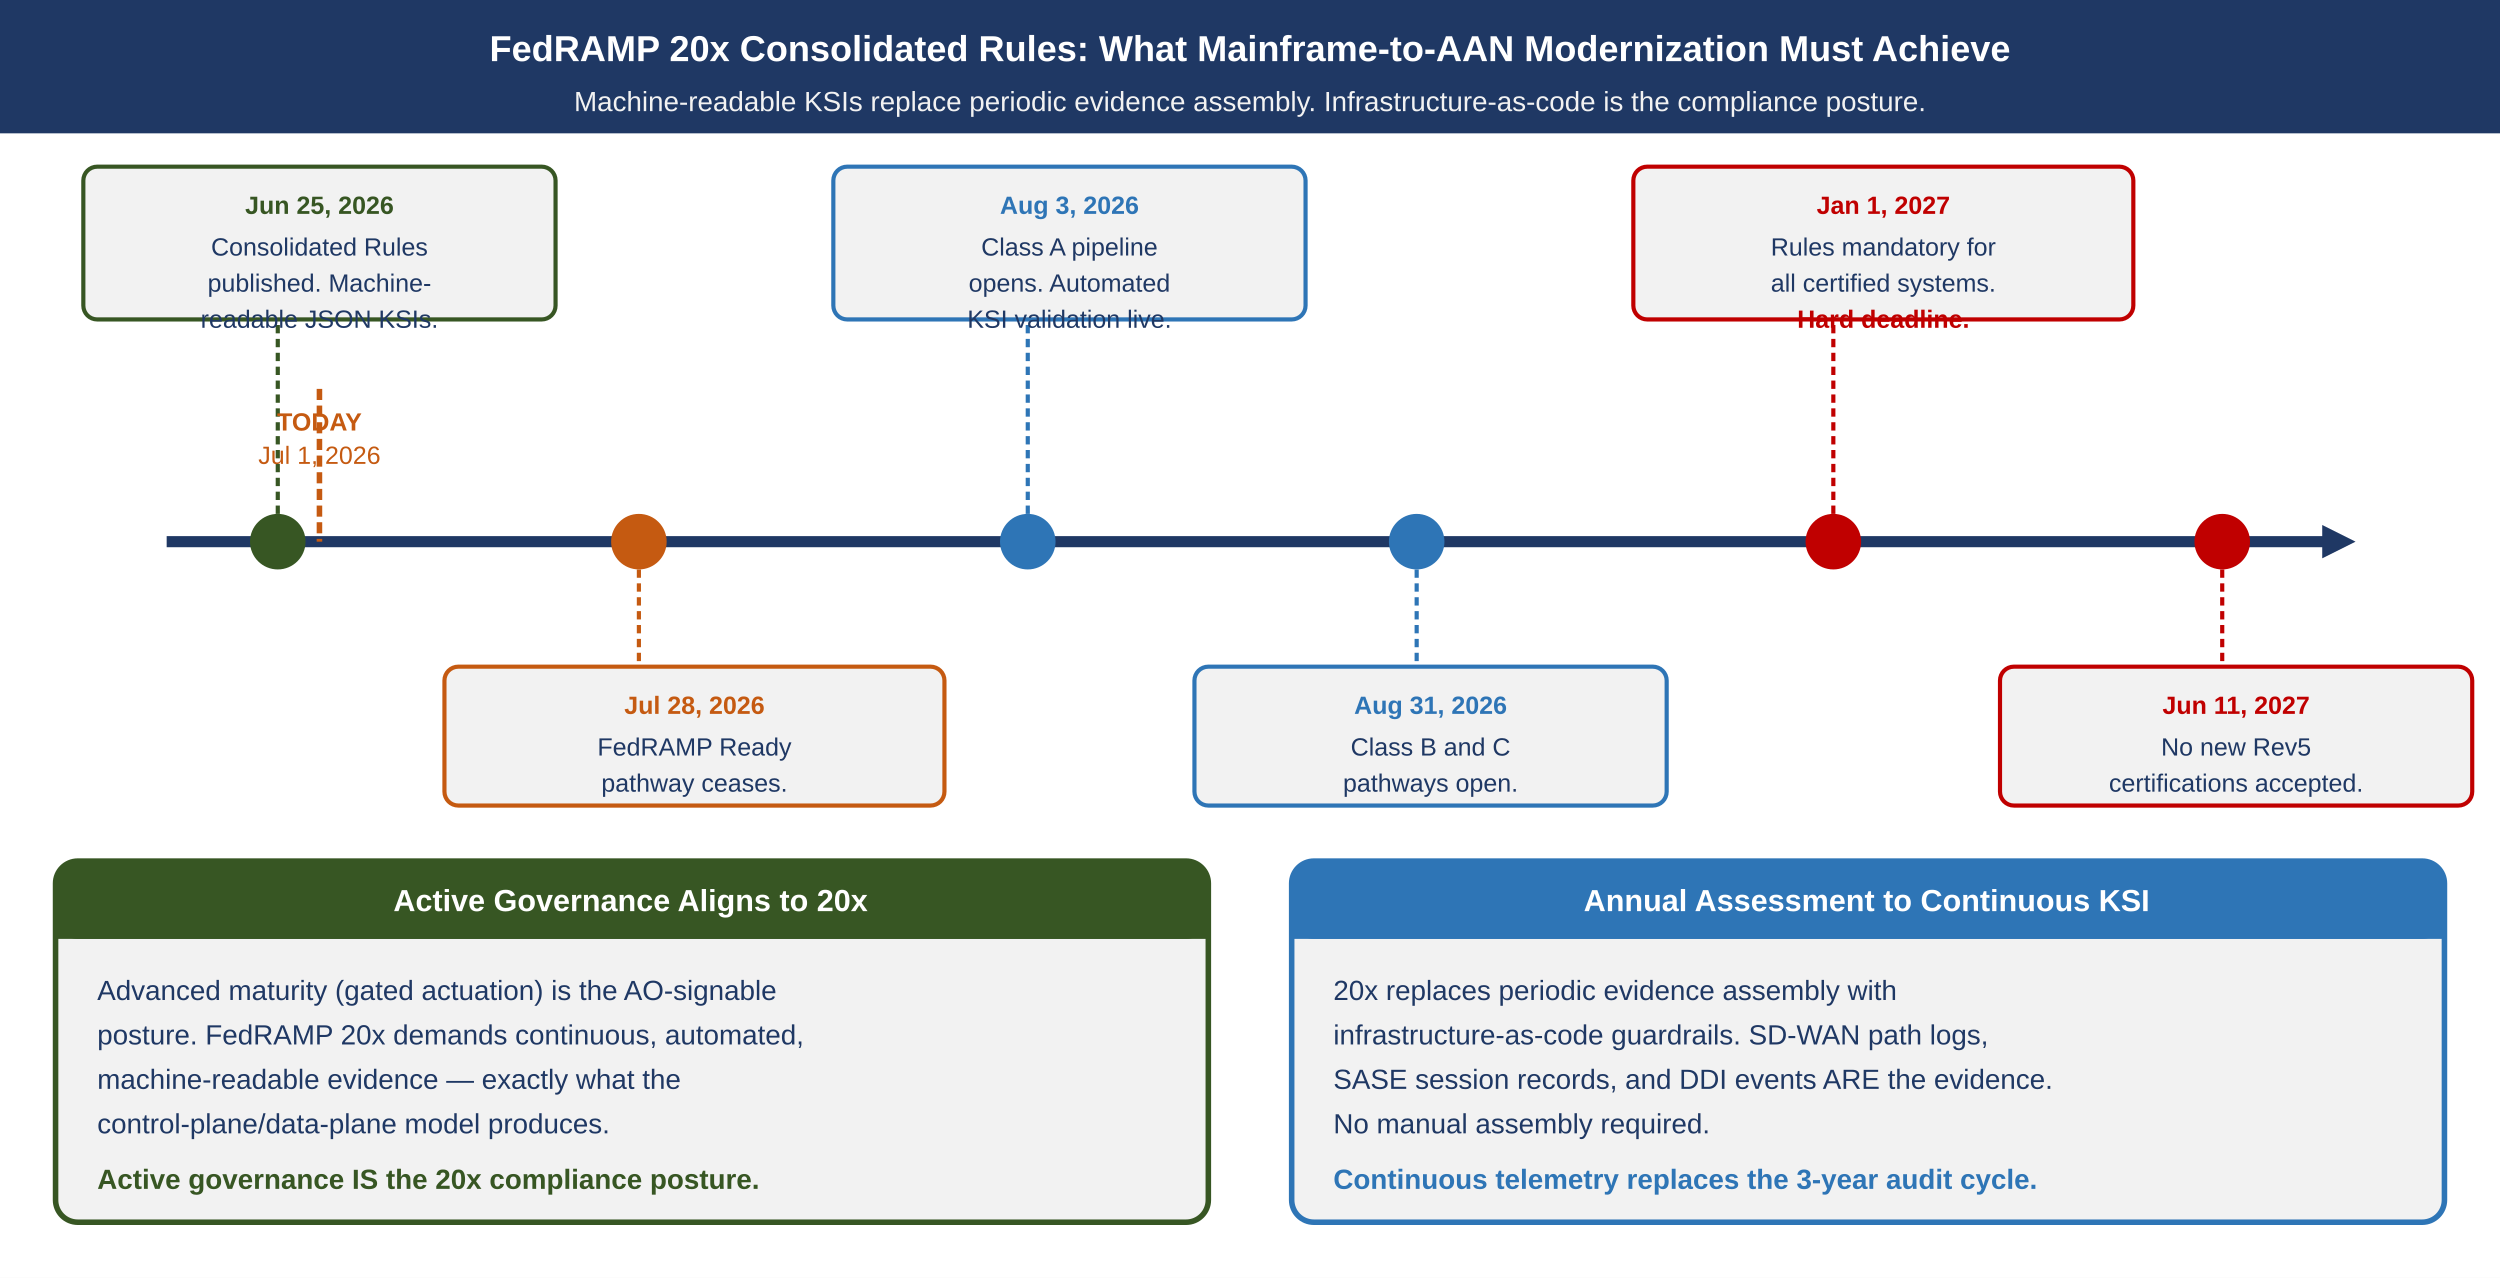
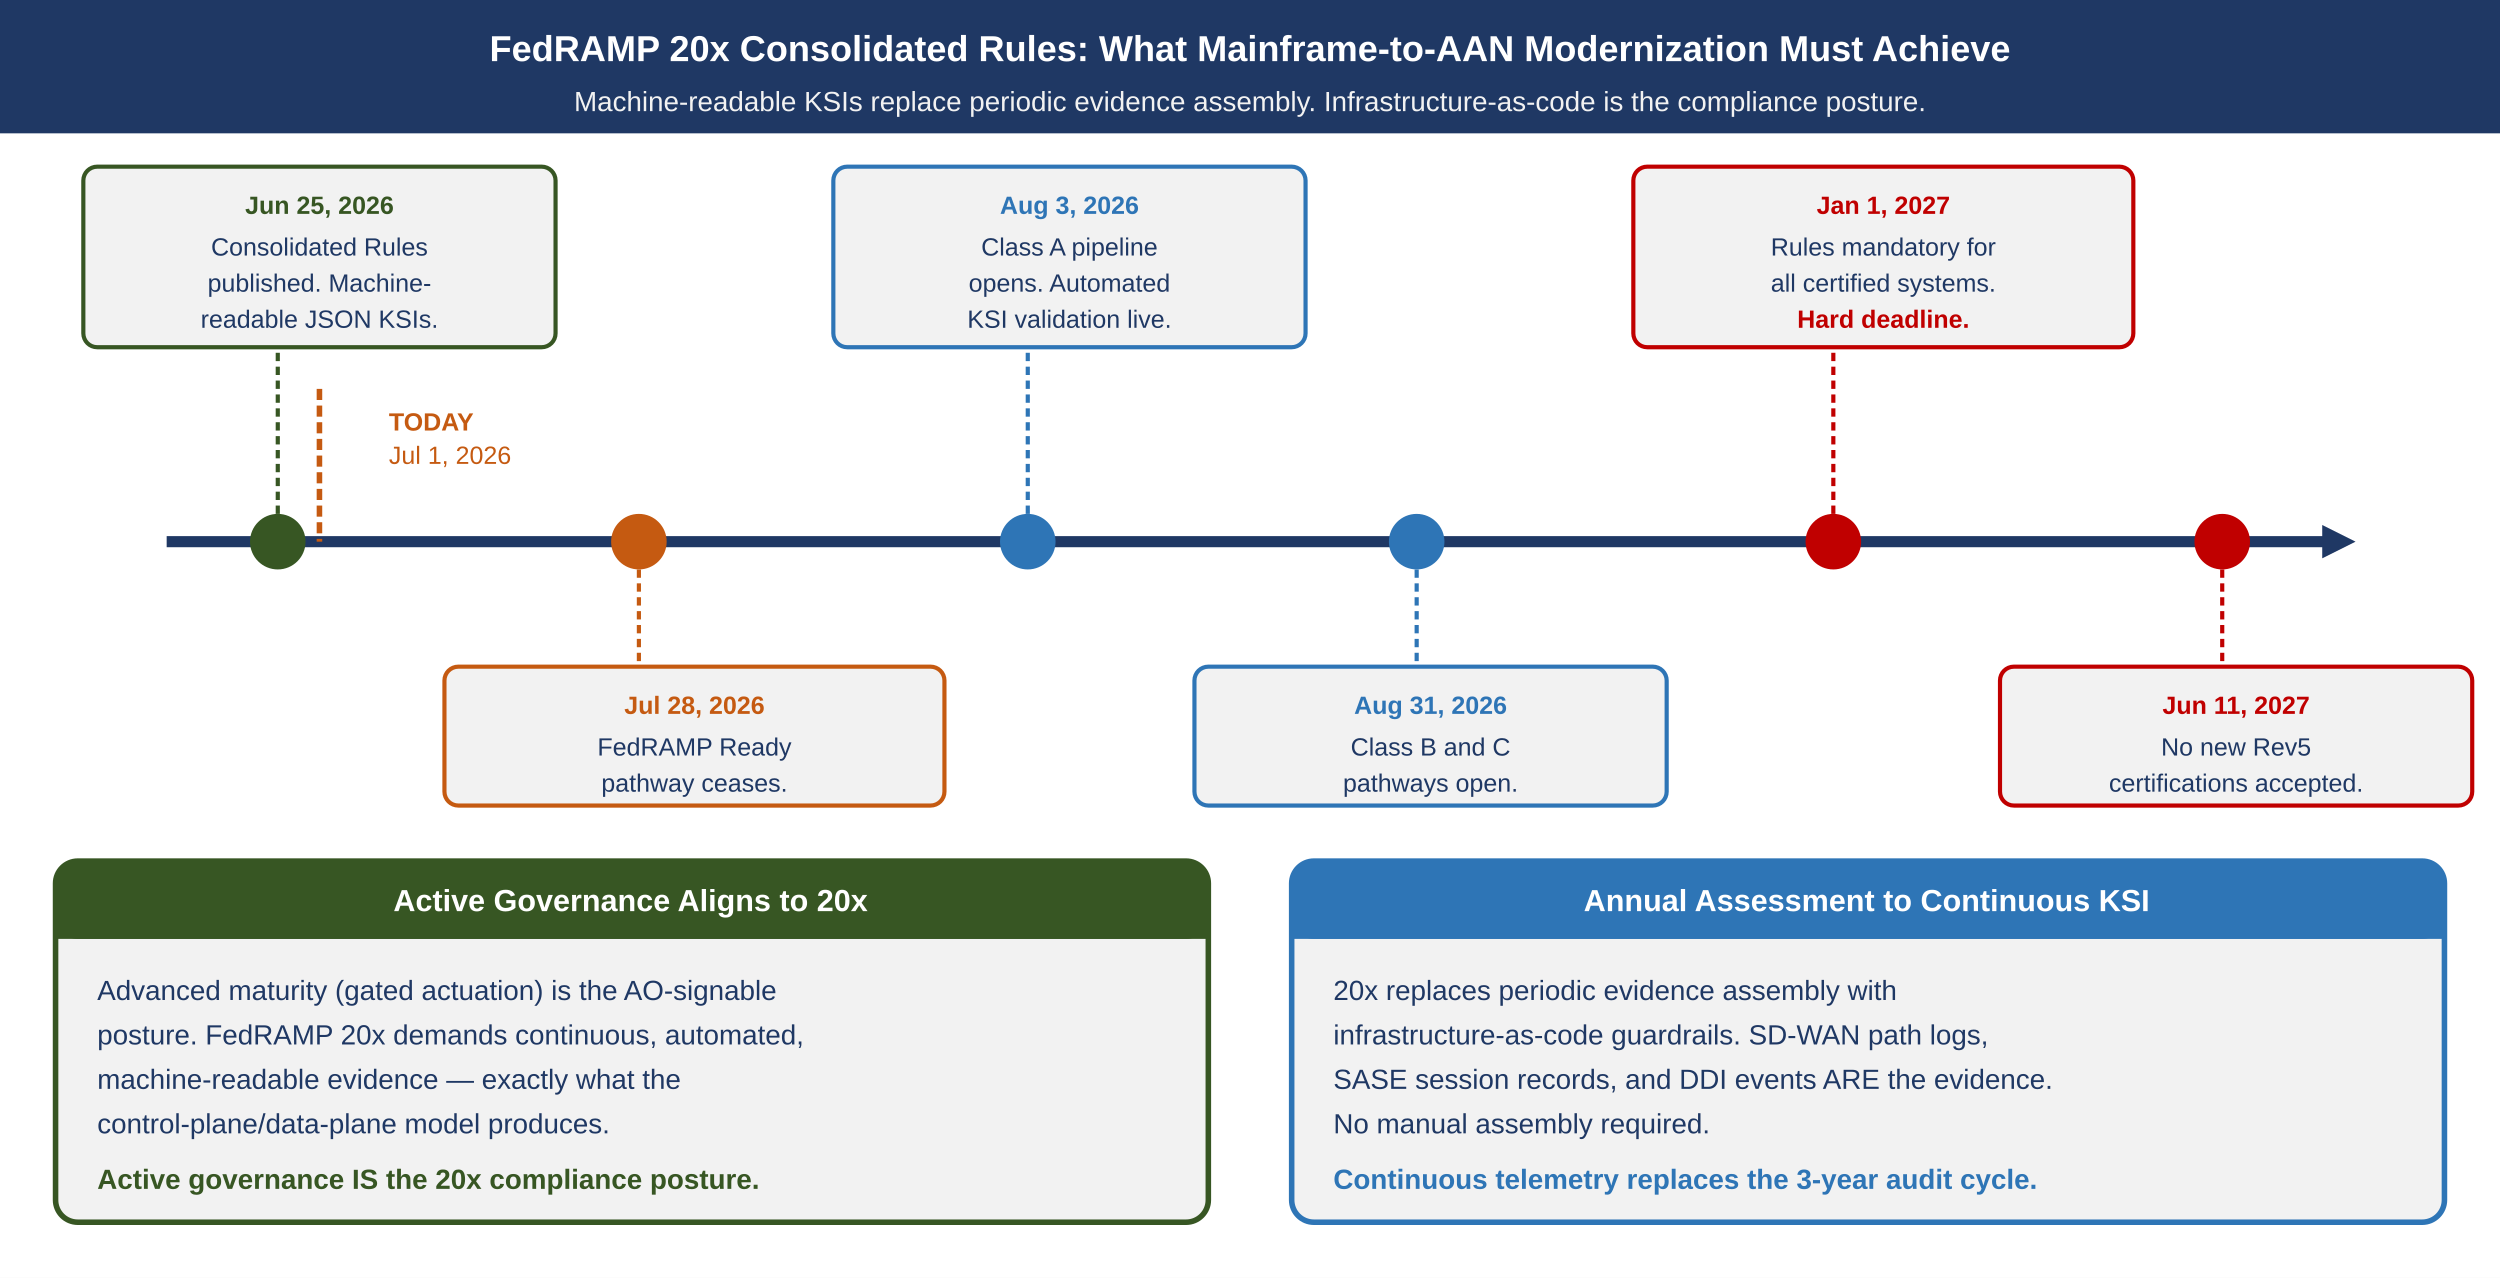
<svg xmlns="http://www.w3.org/2000/svg" width="900" height="460" viewBox="0 0 900 460" style="background:#FFFFFF;font-family:Arial,sans-serif">
  <rect width="900" height="460" fill="#FFFFFF" />
  <rect x="0" y="0" width="900" height="48" fill="#1F3864" />
  <text x="450" y="22" text-anchor="middle" fill="#FFFFFF" font-size="13" font-weight="bold">FedRAMP 20x Consolidated Rules: What Mainframe-to-AAN Modernization Must Achieve</text>
  <text x="450" y="40" text-anchor="middle" fill="#F2F2F2" font-size="10">Machine-readable KSIs replace periodic evidence assembly. Infrastructure-as-code is the compliance posture.</text>
  <line x1="60" y1="195" x2="840" y2="195" stroke="#1F3864" stroke-width="4" />
  <polygon points="836,189 848,195 836,201" fill="#1F3864" />
  <circle cx="100" cy="195" r="10" fill="#375623" />
-   <line x1="100" y1="185" x2="100" y2="100" stroke="#375623" stroke-width="1.5" stroke-dasharray="3,2" />
-   <rect x="30" y="60" width="170" height="55" rx="5" fill="#F2F2F2" stroke="#375623" stroke-width="1.5" />
+   <line x1="100" y1="185" x2="100" y2="125" stroke="#375623" stroke-width="1.5" stroke-dasharray="3,2" />
+   <rect x="30" y="60" width="170" height="65" rx="5" fill="#F2F2F2" stroke="#375623" stroke-width="1.5" />
  <text x="115" y="77" text-anchor="middle" fill="#375623" font-size="9" font-weight="bold">Jun 25, 2026</text>
  <text x="115" y="92" text-anchor="middle" fill="#1F3864" font-size="9">Consolidated Rules</text>
  <text x="115" y="105" text-anchor="middle" fill="#1F3864" font-size="9">published. Machine-</text>
  <text x="115" y="118" text-anchor="middle" fill="#1F3864" font-size="9">readable JSON KSIs.</text>
  <circle cx="230" cy="195" r="10" fill="#C55A11" />
-   <line x1="230" y1="205" x2="230" y2="275" stroke="#C55A11" stroke-width="1.5" stroke-dasharray="3,2" />
+   <line x1="230" y1="205" x2="230" y2="240" stroke="#C55A11" stroke-width="1.5" stroke-dasharray="3,2" />
  <rect x="160" y="240" width="180" height="50" rx="5" fill="#F2F2F2" stroke="#C55A11" stroke-width="1.5" />
  <text x="250" y="257" text-anchor="middle" fill="#C55A11" font-size="9" font-weight="bold">Jul 28, 2026</text>
  <text x="250" y="272" text-anchor="middle" fill="#1F3864" font-size="9">FedRAMP Ready</text>
  <text x="250" y="285" text-anchor="middle" fill="#1F3864" font-size="9">pathway ceases.</text>
  <circle cx="370" cy="195" r="10" fill="#2E75B6" />
-   <line x1="370" y1="185" x2="370" y2="100" stroke="#2E75B6" stroke-width="1.5" stroke-dasharray="3,2" />
-   <rect x="300" y="60" width="170" height="55" rx="5" fill="#F2F2F2" stroke="#2E75B6" stroke-width="1.5" />
+   <line x1="370" y1="185" x2="370" y2="125" stroke="#2E75B6" stroke-width="1.5" stroke-dasharray="3,2" />
+   <rect x="300" y="60" width="170" height="65" rx="5" fill="#F2F2F2" stroke="#2E75B6" stroke-width="1.5" />
  <text x="385" y="77" text-anchor="middle" fill="#2E75B6" font-size="9" font-weight="bold">Aug 3, 2026</text>
  <text x="385" y="92" text-anchor="middle" fill="#1F3864" font-size="9">Class A pipeline</text>
  <text x="385" y="105" text-anchor="middle" fill="#1F3864" font-size="9">opens. Automated</text>
  <text x="385" y="118" text-anchor="middle" fill="#1F3864" font-size="9">KSI validation live.</text>
  <circle cx="510" cy="195" r="10" fill="#2E75B6" />
-   <line x1="510" y1="205" x2="510" y2="275" stroke="#2E75B6" stroke-width="1.5" stroke-dasharray="3,2" />
+   <line x1="510" y1="205" x2="510" y2="240" stroke="#2E75B6" stroke-width="1.5" stroke-dasharray="3,2" />
  <rect x="430" y="240" width="170" height="50" rx="5" fill="#F2F2F2" stroke="#2E75B6" stroke-width="1.5" />
  <text x="515" y="257" text-anchor="middle" fill="#2E75B6" font-size="9" font-weight="bold">Aug 31, 2026</text>
  <text x="515" y="272" text-anchor="middle" fill="#1F3864" font-size="9">Class B and C</text>
  <text x="515" y="285" text-anchor="middle" fill="#1F3864" font-size="9">pathways open.</text>
  <circle cx="660" cy="195" r="10" fill="#C00000" />
-   <line x1="660" y1="185" x2="660" y2="100" stroke="#C00000" stroke-width="1.5" stroke-dasharray="3,2" />
-   <rect x="588" y="60" width="180" height="55" rx="5" fill="#F2F2F2" stroke="#C00000" stroke-width="1.5" />
+   <line x1="660" y1="185" x2="660" y2="125" stroke="#C00000" stroke-width="1.5" stroke-dasharray="3,2" />
+   <rect x="588" y="60" width="180" height="65" rx="5" fill="#F2F2F2" stroke="#C00000" stroke-width="1.5" />
  <text x="678" y="77" text-anchor="middle" fill="#C00000" font-size="9" font-weight="bold">Jan 1, 2027</text>
  <text x="678" y="92" text-anchor="middle" fill="#1F3864" font-size="9">Rules mandatory for</text>
  <text x="678" y="105" text-anchor="middle" fill="#1F3864" font-size="9">all certified systems.</text>
  <text x="678" y="118" text-anchor="middle" fill="#C00000" font-size="9" font-weight="bold">Hard deadline.</text>
  <circle cx="800" cy="195" r="10" fill="#C00000" />
-   <line x1="800" y1="205" x2="800" y2="275" stroke="#C00000" stroke-width="1.5" stroke-dasharray="3,2" />
+   <line x1="800" y1="205" x2="800" y2="240" stroke="#C00000" stroke-width="1.5" stroke-dasharray="3,2" />
  <rect x="720" y="240" width="170" height="50" rx="5" fill="#F2F2F2" stroke="#C00000" stroke-width="1.5" />
  <text x="805" y="257" text-anchor="middle" fill="#C00000" font-size="9" font-weight="bold">Jun 11, 2027</text>
  <text x="805" y="272" text-anchor="middle" fill="#1F3864" font-size="9">No new Rev5</text>
  <text x="805" y="285" text-anchor="middle" fill="#1F3864" font-size="9">certifications accepted.</text>
  <line x1="115" y1="140" x2="115" y2="195" stroke="#C55A11" stroke-width="2" stroke-dasharray="4,2" />
-   <text x="115" y="155" text-anchor="middle" fill="#C55A11" font-size="9" font-weight="bold">TODAY</text>
-   <text x="115" y="167" text-anchor="middle" fill="#C55A11" font-size="9">Jul 1, 2026</text>
+   <text x="140" y="155" text-anchor="start" fill="#C55A11" font-size="9" font-weight="bold">TODAY</text>
+   <text x="140" y="167" text-anchor="start" fill="#C55A11" font-size="9">Jul 1, 2026</text>
  <rect x="20" y="310" width="415" height="130" rx="8" fill="#F2F2F2" stroke="#375623" stroke-width="2" />
  <rect x="20" y="310" width="415" height="28" rx="8" fill="#375623" />
  <rect x="20" y="330" width="415" height="8" fill="#375623" />
  <text x="227" y="328" text-anchor="middle" fill="#FFFFFF" font-size="11" font-weight="bold">Active Governance Aligns to 20x</text>
  <text x="35" y="360" fill="#1F3864" font-size="10">Advanced maturity (gated actuation) is the AO-signable</text>
  <text x="35" y="376" fill="#1F3864" font-size="10">posture. FedRAMP 20x demands continuous, automated,</text>
  <text x="35" y="392" fill="#1F3864" font-size="10">machine-readable evidence — exactly what the</text>
  <text x="35" y="408" fill="#1F3864" font-size="10">control-plane/data-plane model produces.</text>
  <text x="35" y="428" fill="#375623" font-size="10" font-weight="bold">Active governance IS the 20x compliance posture.</text>
  <rect x="465" y="310" width="415" height="130" rx="8" fill="#F2F2F2" stroke="#2E75B6" stroke-width="2" />
  <rect x="465" y="310" width="415" height="28" rx="8" fill="#2E75B6" />
  <rect x="465" y="330" width="415" height="8" fill="#2E75B6" />
  <text x="672" y="328" text-anchor="middle" fill="#FFFFFF" font-size="11" font-weight="bold">Annual Assessment to Continuous KSI</text>
  <text x="480" y="360" fill="#1F3864" font-size="10">20x replaces periodic evidence assembly with</text>
  <text x="480" y="376" fill="#1F3864" font-size="10">infrastructure-as-code guardrails. SD-WAN path logs,</text>
  <text x="480" y="392" fill="#1F3864" font-size="10">SASE session records, and DDI events ARE the evidence.</text>
  <text x="480" y="408" fill="#1F3864" font-size="10">No manual assembly required.</text>
  <text x="480" y="428" fill="#2E75B6" font-size="10" font-weight="bold">Continuous telemetry replaces the 3-year audit cycle.</text>
</svg>
